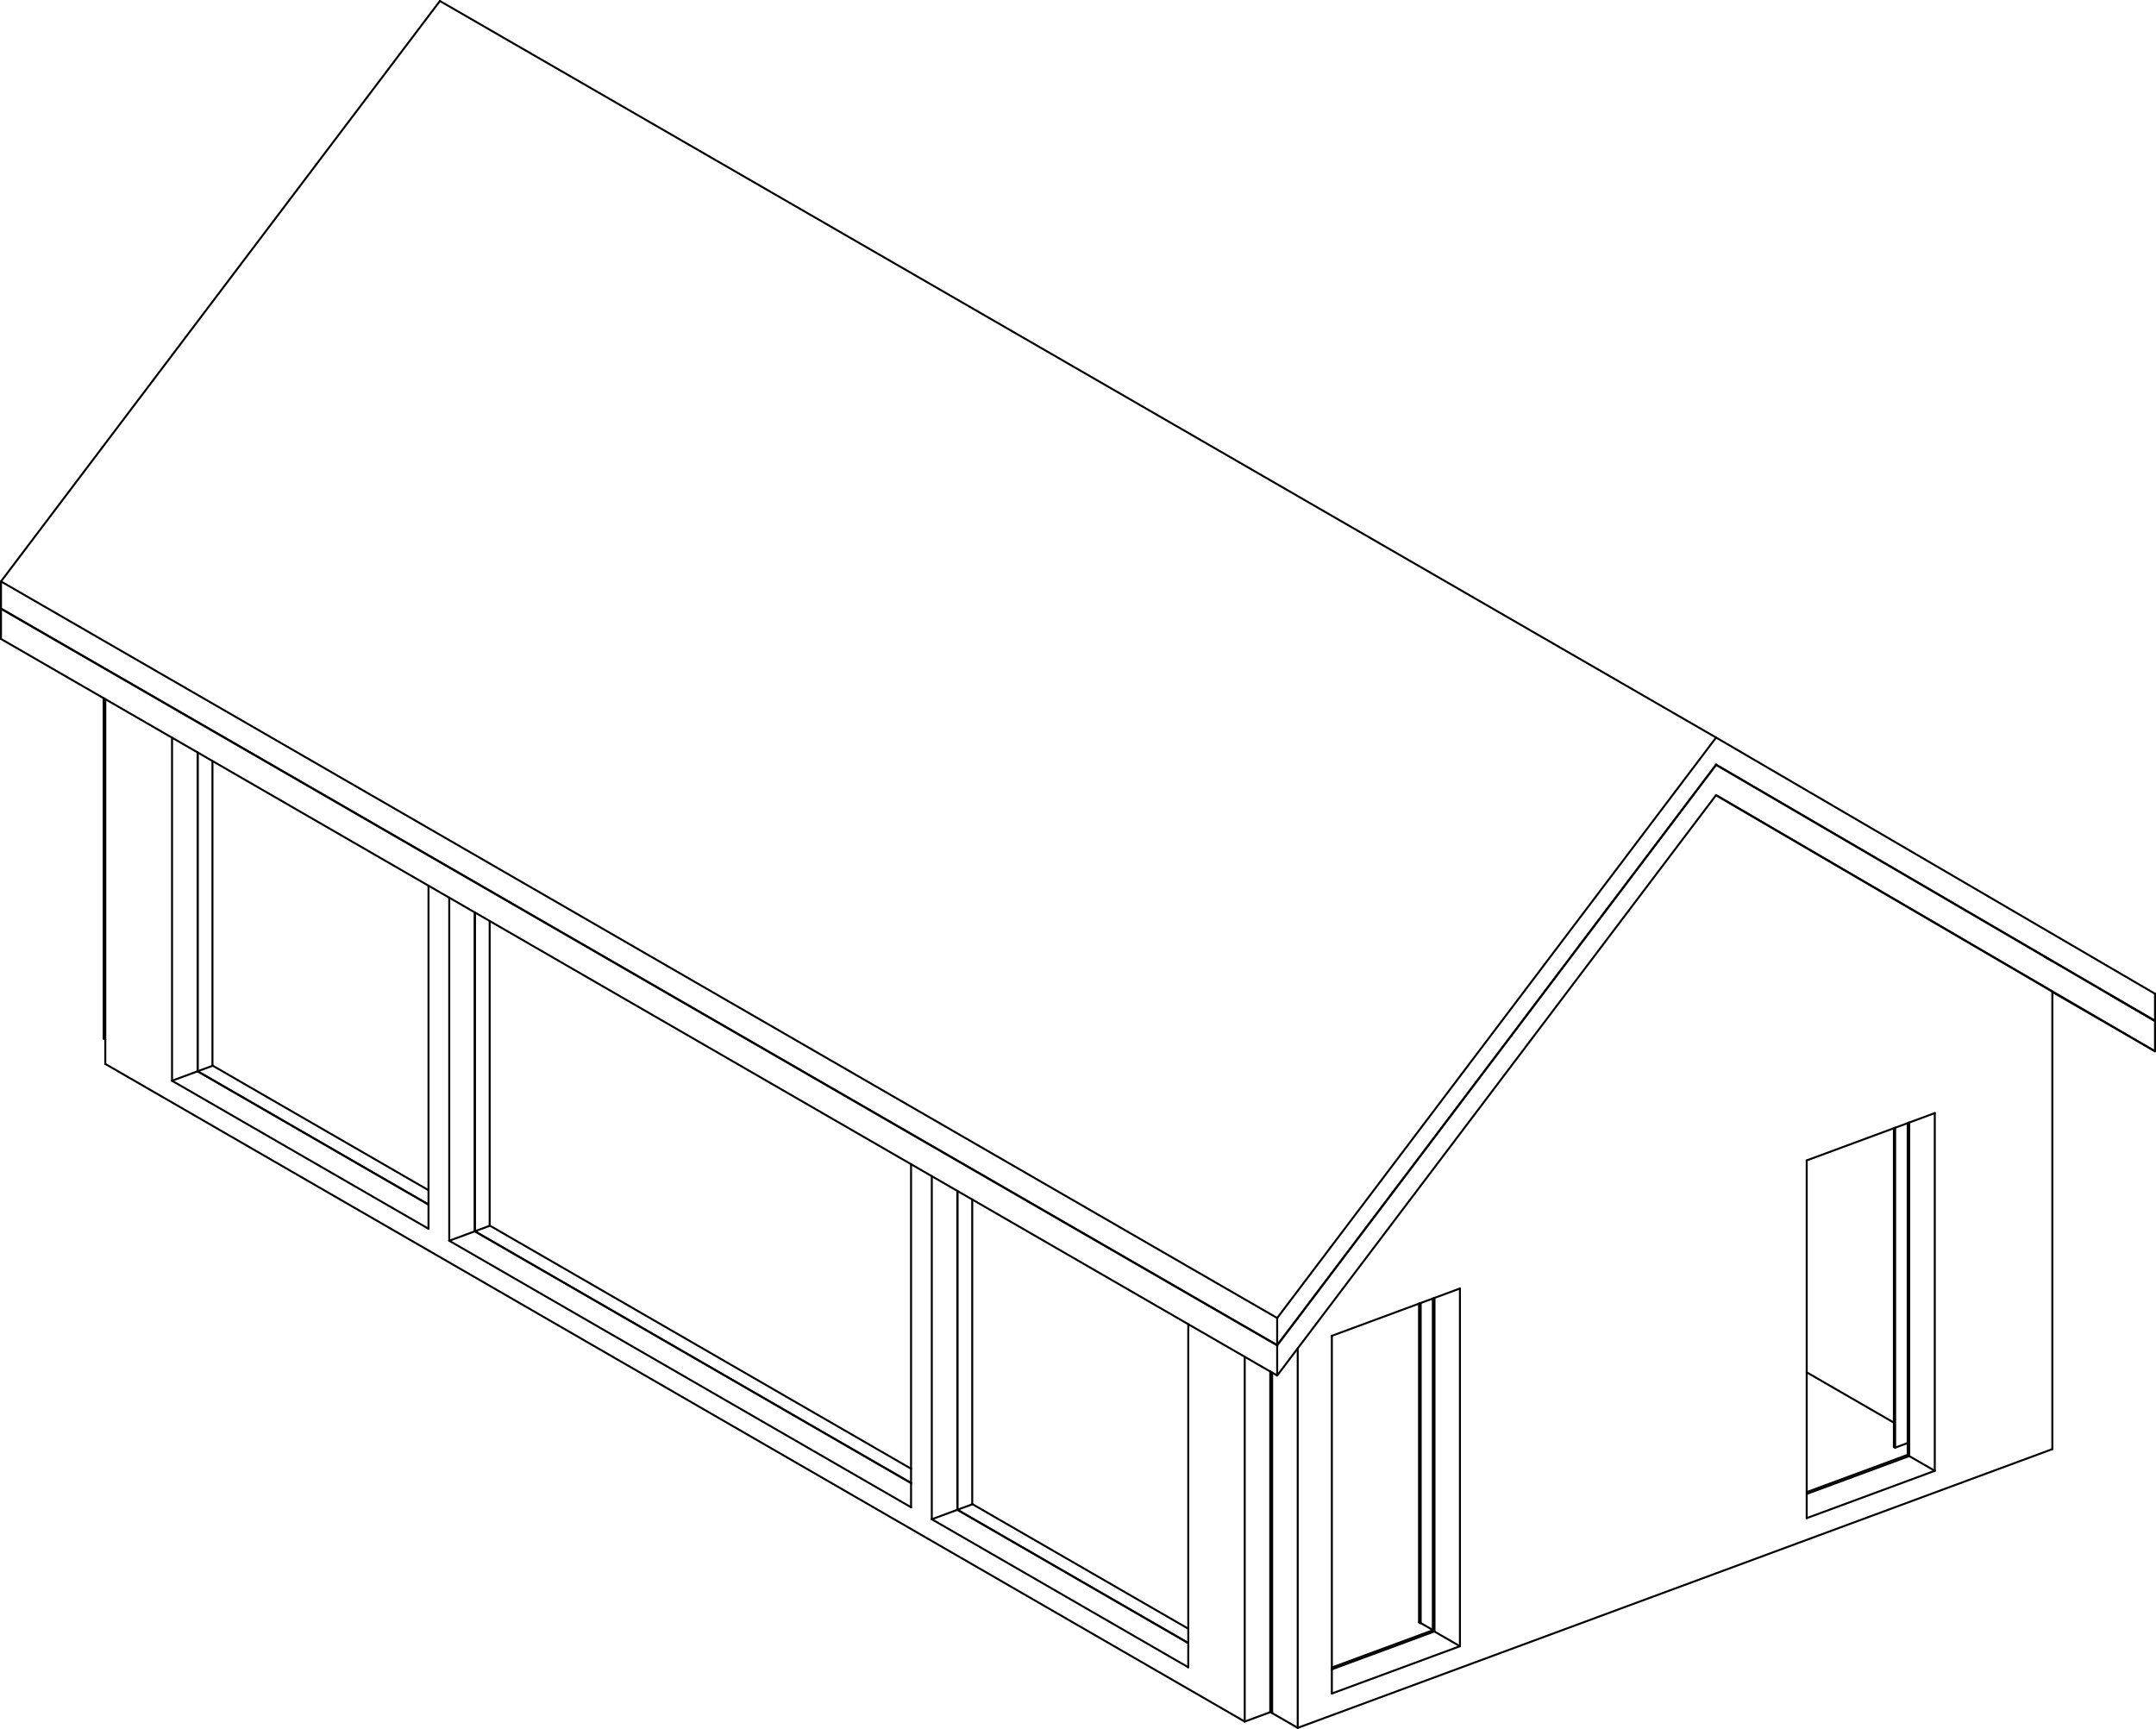
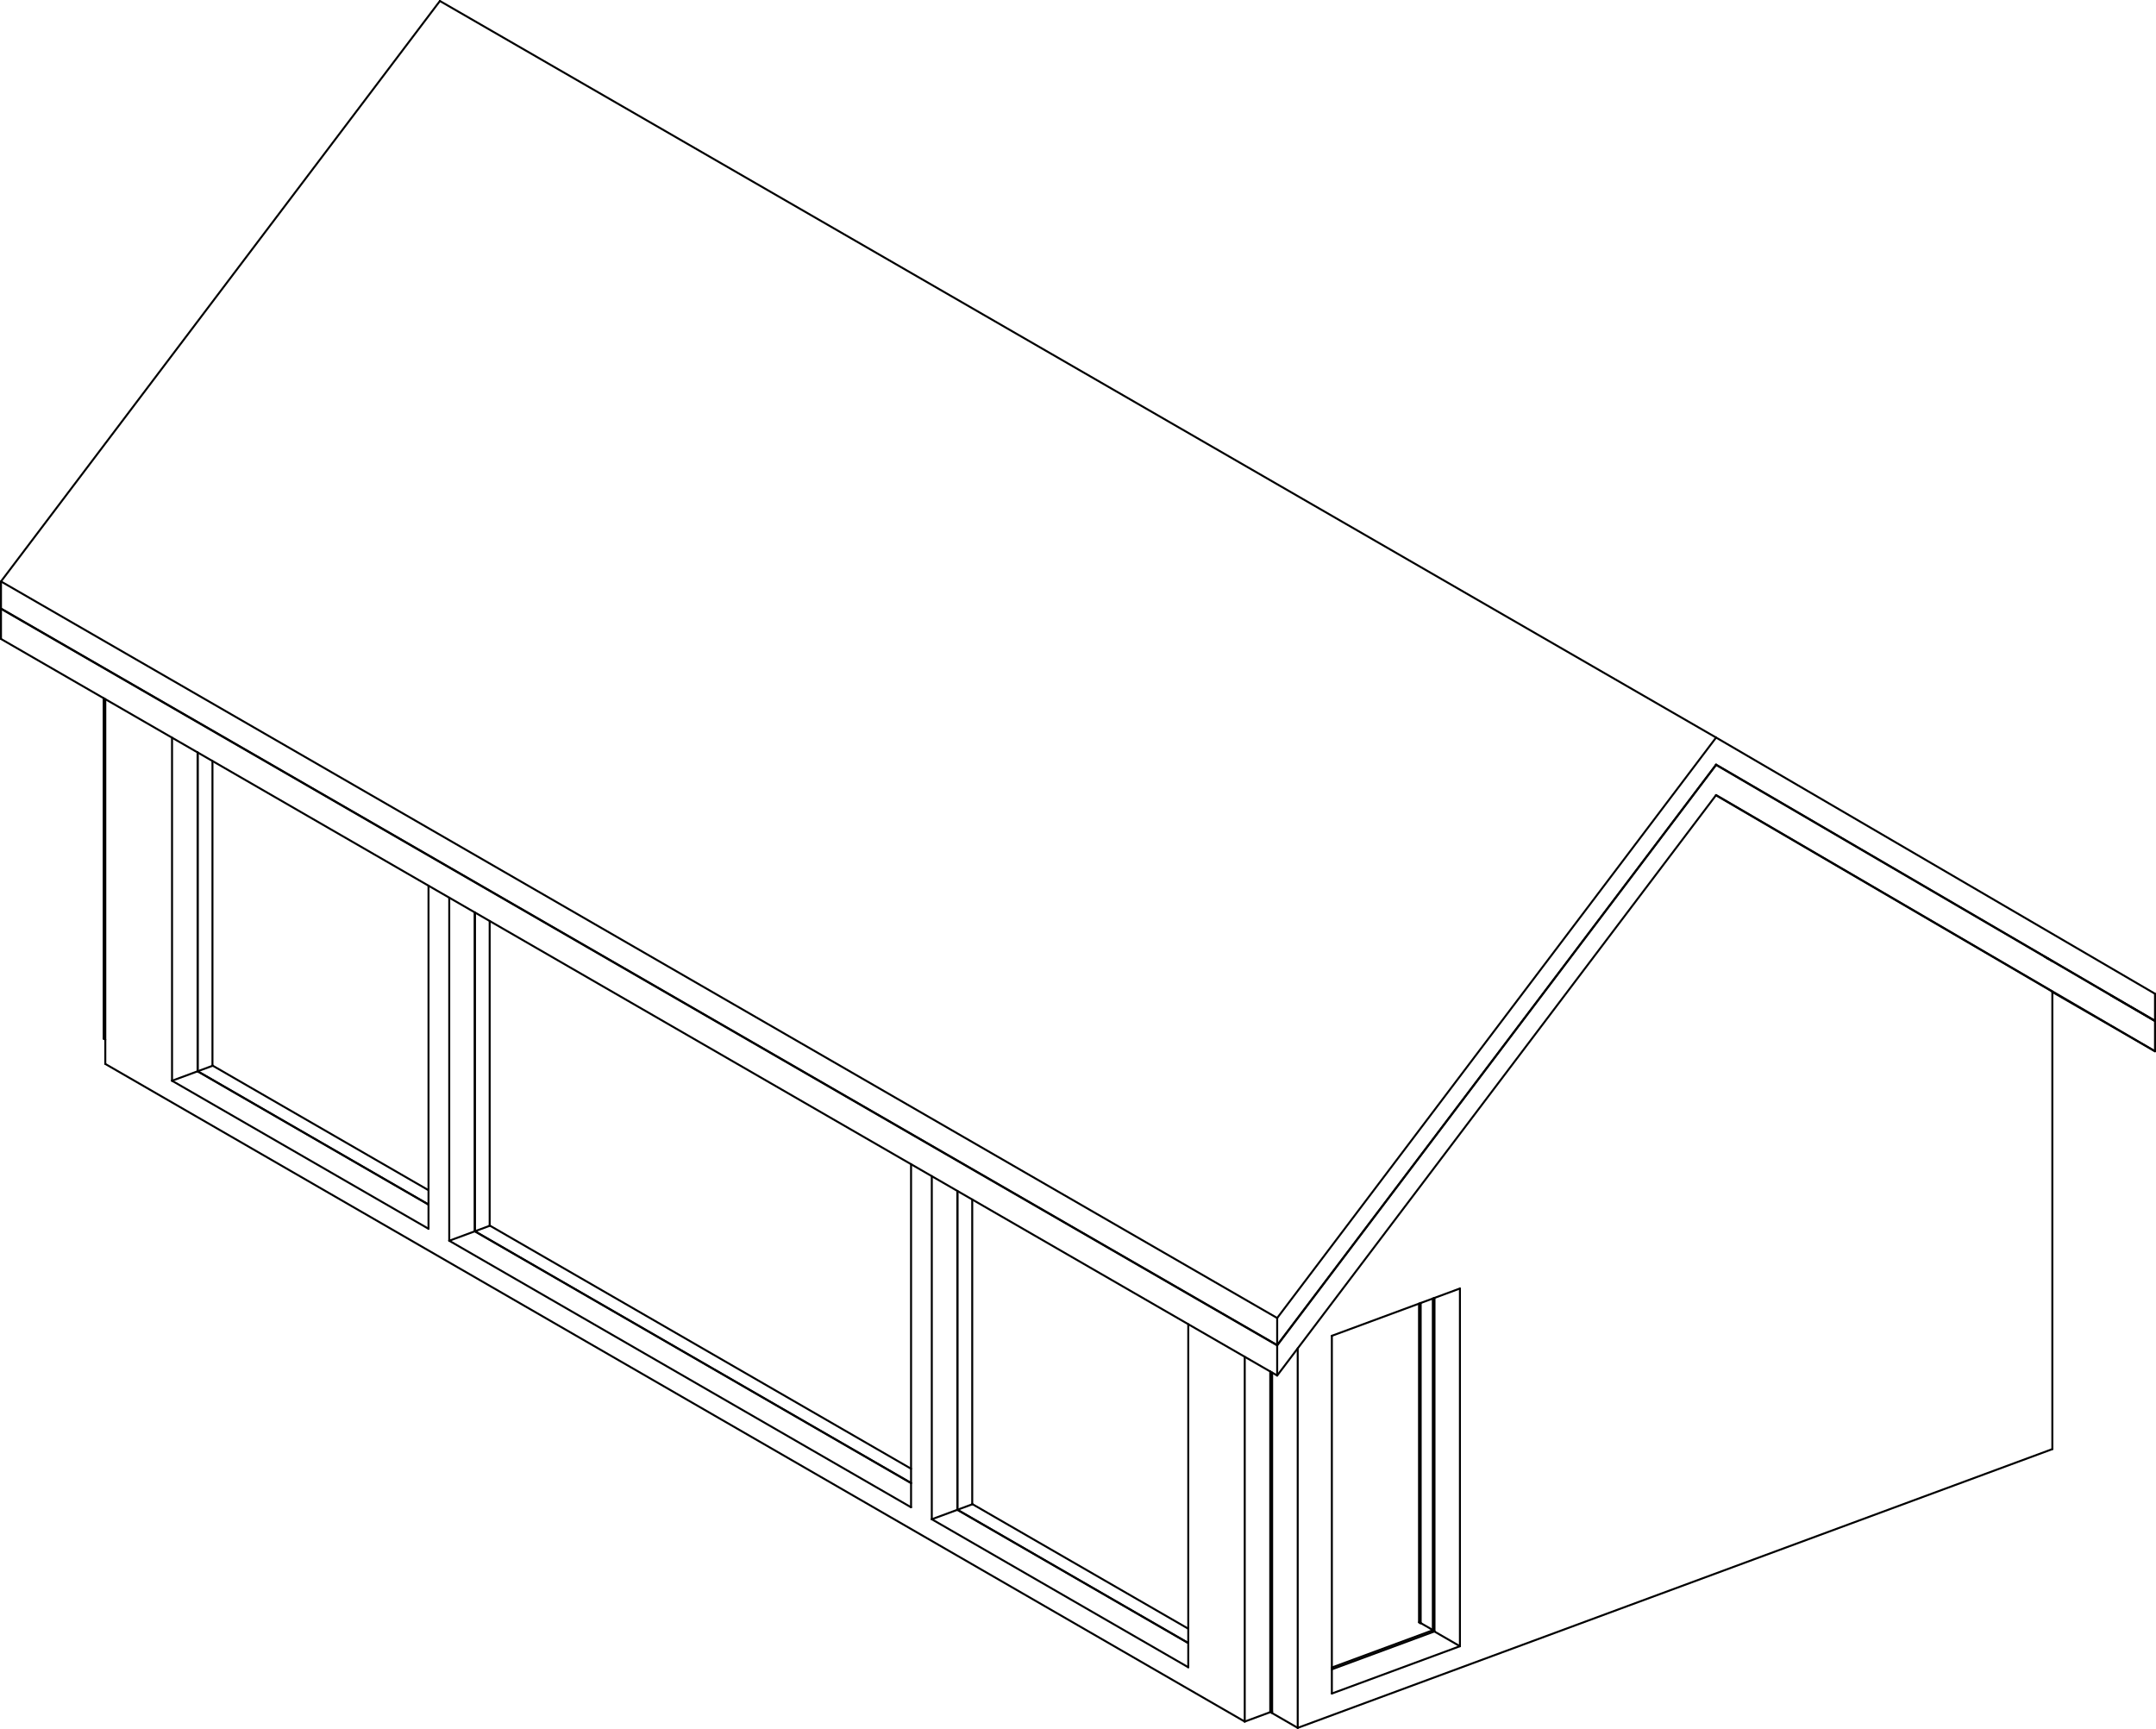
<svg xmlns="http://www.w3.org/2000/svg" width="13118.102mm" height="10519.781mm" viewBox="-6559.051 -4907.972 13118.102 10519.781" version="1.1">
  <g transform="scale(1,-1)" stroke-linecap="round">
    <g fill="none" stroke="rgb(0,0,0)" stroke-width="12.0" id="visible">
      <line x1="1544.559" y1="-5238.732" x2="2158.946" y2="-5011.774" />
-       <line x1="4433.773" y1="-4171.44" x2="5048.161" y2="-3944.481" />
      <line x1="1014.505" y1="-5567.588" x2="1014.505" y2="-3347.936" />
      <line x1="1014.505" y1="-5567.588" x2="-5918.361" y2="-1565.963" />
      <line x1="-5918.361" y1="-1565.963" x2="-5918.361" y2="653.689" />
      <line x1="-5512.309" y1="-1668.171" x2="-3951.821" y2="-2568.879" />
      <line x1="-5512.309" y1="-1668.171" x2="-5512.309" y2="419.317" />
      <line x1="-3951.821" y1="-2568.879" x2="-3951.821" y2="-481.391" />
      <line x1="-3825.632" y1="-2641.714" x2="-1015.754" y2="-4263.566" />
      <line x1="-3825.632" y1="-2641.714" x2="-3825.632" y2="-554.227" />
      <line x1="-1015.754" y1="-4263.566" x2="-1015.754" y2="-2176.078" />
      <line x1="-889.566" y1="-4336.401" x2="670.922" y2="-5237.109" />
      <line x1="-889.566" y1="-4336.401" x2="-889.566" y2="-2248.914" />
      <line x1="670.922" y1="-5237.109" x2="670.922" y2="-3149.622" />
      <line x1="1014.505" y1="-5567.588" x2="1169.898" y2="-5510.185" />
      <line x1="1169.898" y1="-5510.185" x2="1169.898" y2="-3437.629" />
      <line x1="-5512.309" y1="-1668.171" x2="-5356.916" y2="-1610.768" />
      <line x1="-5356.916" y1="-1610.768" x2="-3951.821" y2="-2421.784" />
      <line x1="-5356.916" y1="-1610.768" x2="-5356.916" y2="329.625" />
      <line x1="-3825.632" y1="-2641.714" x2="-3670.24" y2="-2584.311" />
      <line x1="-3670.24" y1="-2584.311" x2="-1015.754" y2="-4116.471" />
      <line x1="-3670.24" y1="-2584.311" x2="-3670.24" y2="-643.919" />
      <line x1="-889.566" y1="-4336.401" x2="-734.173" y2="-4278.998" />
      <line x1="-734.173" y1="-4278.998" x2="670.922" y2="-5090.014" />
      <line x1="-734.173" y1="-4278.998" x2="-734.173" y2="-2338.606" />
      <line x1="1170.679" y1="-5509.896" x2="1170.679" y2="-3438.079" />
      <line x1="1170.679" y1="-5509.896" x2="1169.898" y2="-5509.446" />
      <line x1="-5356.135" y1="-1610.479" x2="-3951.821" y2="-2421.044" />
      <line x1="-5356.135" y1="-1610.479" x2="-5356.135" y2="329.174" />
      <line x1="-3669.459" y1="-2584.023" x2="-1015.754" y2="-4115.731" />
      <line x1="-3669.459" y1="-2584.023" x2="-3669.459" y2="-644.37" />
      <line x1="-733.392" y1="-4278.71" x2="670.922" y2="-5089.275" />
      <line x1="-733.392" y1="-4278.71" x2="-733.392" y2="-2339.057" />
      <line x1="1170.679" y1="-5509.896" x2="1181.298" y2="-5505.973" />
      <line x1="-5356.135" y1="-1610.479" x2="-5264.461" y2="-1576.614" />
      <line x1="-3669.459" y1="-2584.023" x2="-3577.785" y2="-2550.158" />
      <line x1="-733.392" y1="-4278.71" x2="-641.718" y2="-4244.845" />
      <line x1="1336.847" y1="-5605.808" x2="1181.298" y2="-5516.026" />
      <line x1="1336.847" y1="-5605.808" x2="5928.356" y2="-3909.679" />
      <line x1="1336.847" y1="-3296.638" x2="1336.847" y2="-5605.808" />
      <line x1="1181.298" y1="-3444.209" x2="1181.298" y2="-5516.026" />
      <line x1="5928.356" y1="-3909.679" x2="5928.356" y2="-1125.802" />
      <line x1="5928.356" y1="-940.674" x2="5928.356" y2="-940.537" />
      <line x1="5901.242" y1="-924.71" x2="5899.644" y2="-923.914" />
      <line x1="2323.866" y1="-5109.034" x2="1544.559" y2="-5396.915" />
      <line x1="2323.866" y1="-5109.034" x2="2323.866" y2="-2932.321" />
+       <line x1="2323.866" y1="-2932.321" x2="1544.559" y2="-3220.201" />
      <line x1="1544.559" y1="-5396.915" x2="1544.559" y2="-3220.201" />
-       <line x1="2323.866" y1="-2932.321" x2="1544.559" y2="-3220.201" />
-       <line x1="5213.08" y1="-4041.742" x2="4433.773" y2="-4329.623" />
-       <line x1="5213.08" y1="-4041.742" x2="5213.08" y2="-1865.028" />
-       <line x1="5213.08" y1="-1865.028" x2="4433.773" y2="-2152.909" />
-       <line x1="4433.773" y1="-4329.623" x2="4433.773" y2="-2152.909" />
      <line x1="2168.317" y1="-5019.252" x2="1544.559" y2="-5249.672" />
      <line x1="2168.317" y1="-5019.252" x2="2168.317" y2="-2989.781" />
-       <line x1="5057.531" y1="-3951.96" x2="4433.773" y2="-4182.379" />
-       <line x1="5057.531" y1="-3951.96" x2="5057.531" y2="-1922.489" />
      <line x1="2323.866" y1="-5109.034" x2="2168.317" y2="-5019.252" />
-       <line x1="5213.08" y1="-4041.742" x2="5057.531" y2="-3951.96" />
      <line x1="-5918.361" y1="-1418.129" x2="-5928.356" y2="-1412.359" />
      <line x1="-5928.356" y1="659.458" x2="-5928.356" y2="-1412.359" />
-       <line x1="5056.906" y1="-3950.712" x2="5057.531" y2="-3950.481" />
-       <line x1="5056.906" y1="-3950.712" x2="5056.906" y2="-1922.72" />
      <line x1="2167.692" y1="-5018.004" x2="2168.317" y2="-5017.774" />
      <line x1="2167.692" y1="-5018.004" x2="2167.692" y2="-2990.012" />
-       <line x1="5048.161" y1="-3945.664" x2="5048.161" y2="-1925.951" />
      <line x1="2158.946" y1="-5012.956" x2="2158.946" y2="-2993.243" />
-       <line x1="5048.161" y1="-3945.664" x2="5056.906" y2="-3950.712" />
      <line x1="2158.946" y1="-5012.956" x2="2167.692" y2="-5018.004" />
      <line x1="-643.592" y1="-4243.763" x2="-643.592" y2="-2390.889" />
      <line x1="670.922" y1="-5002.496" x2="-643.592" y2="-4243.763" />
      <line x1="-3579.659" y1="-2549.076" x2="-3579.659" y2="-696.202" />
      <line x1="-1015.754" y1="-4028.953" x2="-3579.659" y2="-2549.076" />
      <line x1="-5266.335" y1="-1575.533" x2="-5266.335" y2="277.342" />
      <line x1="-3951.821" y1="-2334.266" x2="-5266.335" y2="-1575.533" />
      <line x1="1211.908" y1="-3278.386" x2="-6553.051" y2="1203.52" />
      <line x1="1211.908" y1="-3278.386" x2="3882.48" y2="253.599" />
      <line x1="-6553.051" y1="1203.52" x2="-6552.117" y2="1204.755" />
      <line x1="3882.48" y1="253.599" x2="3881.546" y2="254.138" />
      <line x1="1211.908" y1="-3461.877" x2="-6553.051" y2="1020.029" />
      <line x1="1211.908" y1="-3461.877" x2="1211.908" y2="-3278.386" />
      <line x1="-6553.051" y1="1020.029" x2="-6553.051" y2="1203.52" />
      <line x1="3882.48" y1="253.599" x2="6553.051" y2="-1305.338" />
      <line x1="6553.051" y1="-1305.338" x2="6553.051" y2="-1488.829" />
      <line x1="6553.051" y1="-1488.829" x2="3882.48" y2="70.108" />
      <line x1="3882.48" y1="70.108" x2="1211.908" y2="-3461.877" />
      <line x1="6553.051" y1="-1488.829" x2="5928.356" y2="-1128.257" />
      <line x1="3881.621" y1="68.972" x2="5928.356" y2="-1125.802" />
      <line x1="1211.908" y1="-3276.612" x2="-6553.051" y2="1205.294" />
      <line x1="1211.908" y1="-3276.612" x2="3882.48" y2="255.373" />
      <line x1="1211.908" y1="-3111.919" x2="-6553.051" y2="1369.988" />
      <line x1="1211.908" y1="-3111.919" x2="1211.908" y2="-3276.612" />
      <line x1="-6553.051" y1="1369.988" x2="-6553.051" y2="1205.294" />
      <line x1="3882.48" y1="255.373" x2="6553.051" y2="-1303.564" />
      <line x1="6553.051" y1="-1303.564" x2="6553.051" y2="-1138.87" />
      <line x1="6553.051" y1="-1138.87" x2="3882.48" y2="420.066" />
      <line x1="3882.48" y1="420.066" x2="1211.908" y2="-3111.919" />
      <line x1="-3882.48" y1="4901.972" x2="-6553.051" y2="1369.988" />
      <line x1="6553.051" y1="-1303.564" x2="6282.212" y2="-1147.237" />
      <line x1="5928.356" y1="-940.537" x2="5901.242" y2="-924.71" />
      <line x1="5901.242" y1="-924.71" x2="5880.282" y2="-912.611" />
      <line x1="3882.48" y1="420.066" x2="-3882.48" y2="4901.972" />
-       <line x1="4964.139" y1="-3748.594" x2="4433.773" y2="-3442.468" />
      <line x1="2084.92" y1="-4967.863" x2="2084.92" y2="-3020.589" />
      <line x1="2158.946" y1="-5010.591" x2="2084.92" y2="-4967.863" />
      <line x1="2082.733" y1="-4968.08" x2="2084.92" y2="-4967.272" />
      <line x1="2082.733" y1="-3021.396" x2="2082.733" y2="-4968.08" />
      <line x1="2082.733" y1="-4968.08" x2="2074.925" y2="-4963.573" />
      <line x1="2074.925" y1="-3024.281" x2="2074.925" y2="-4963.573" />
-       <line x1="4971.948" y1="-3900.787" x2="5048.161" y2="-3872.634" />
-       <line x1="4971.948" y1="-1954.104" x2="4971.948" y2="-3900.787" />
-       <line x1="4971.948" y1="-3900.787" x2="4964.139" y2="-3896.28" />
-       <line x1="4964.139" y1="-1956.989" x2="4964.139" y2="-3896.28" />
    </g>
  </g>
</svg>
